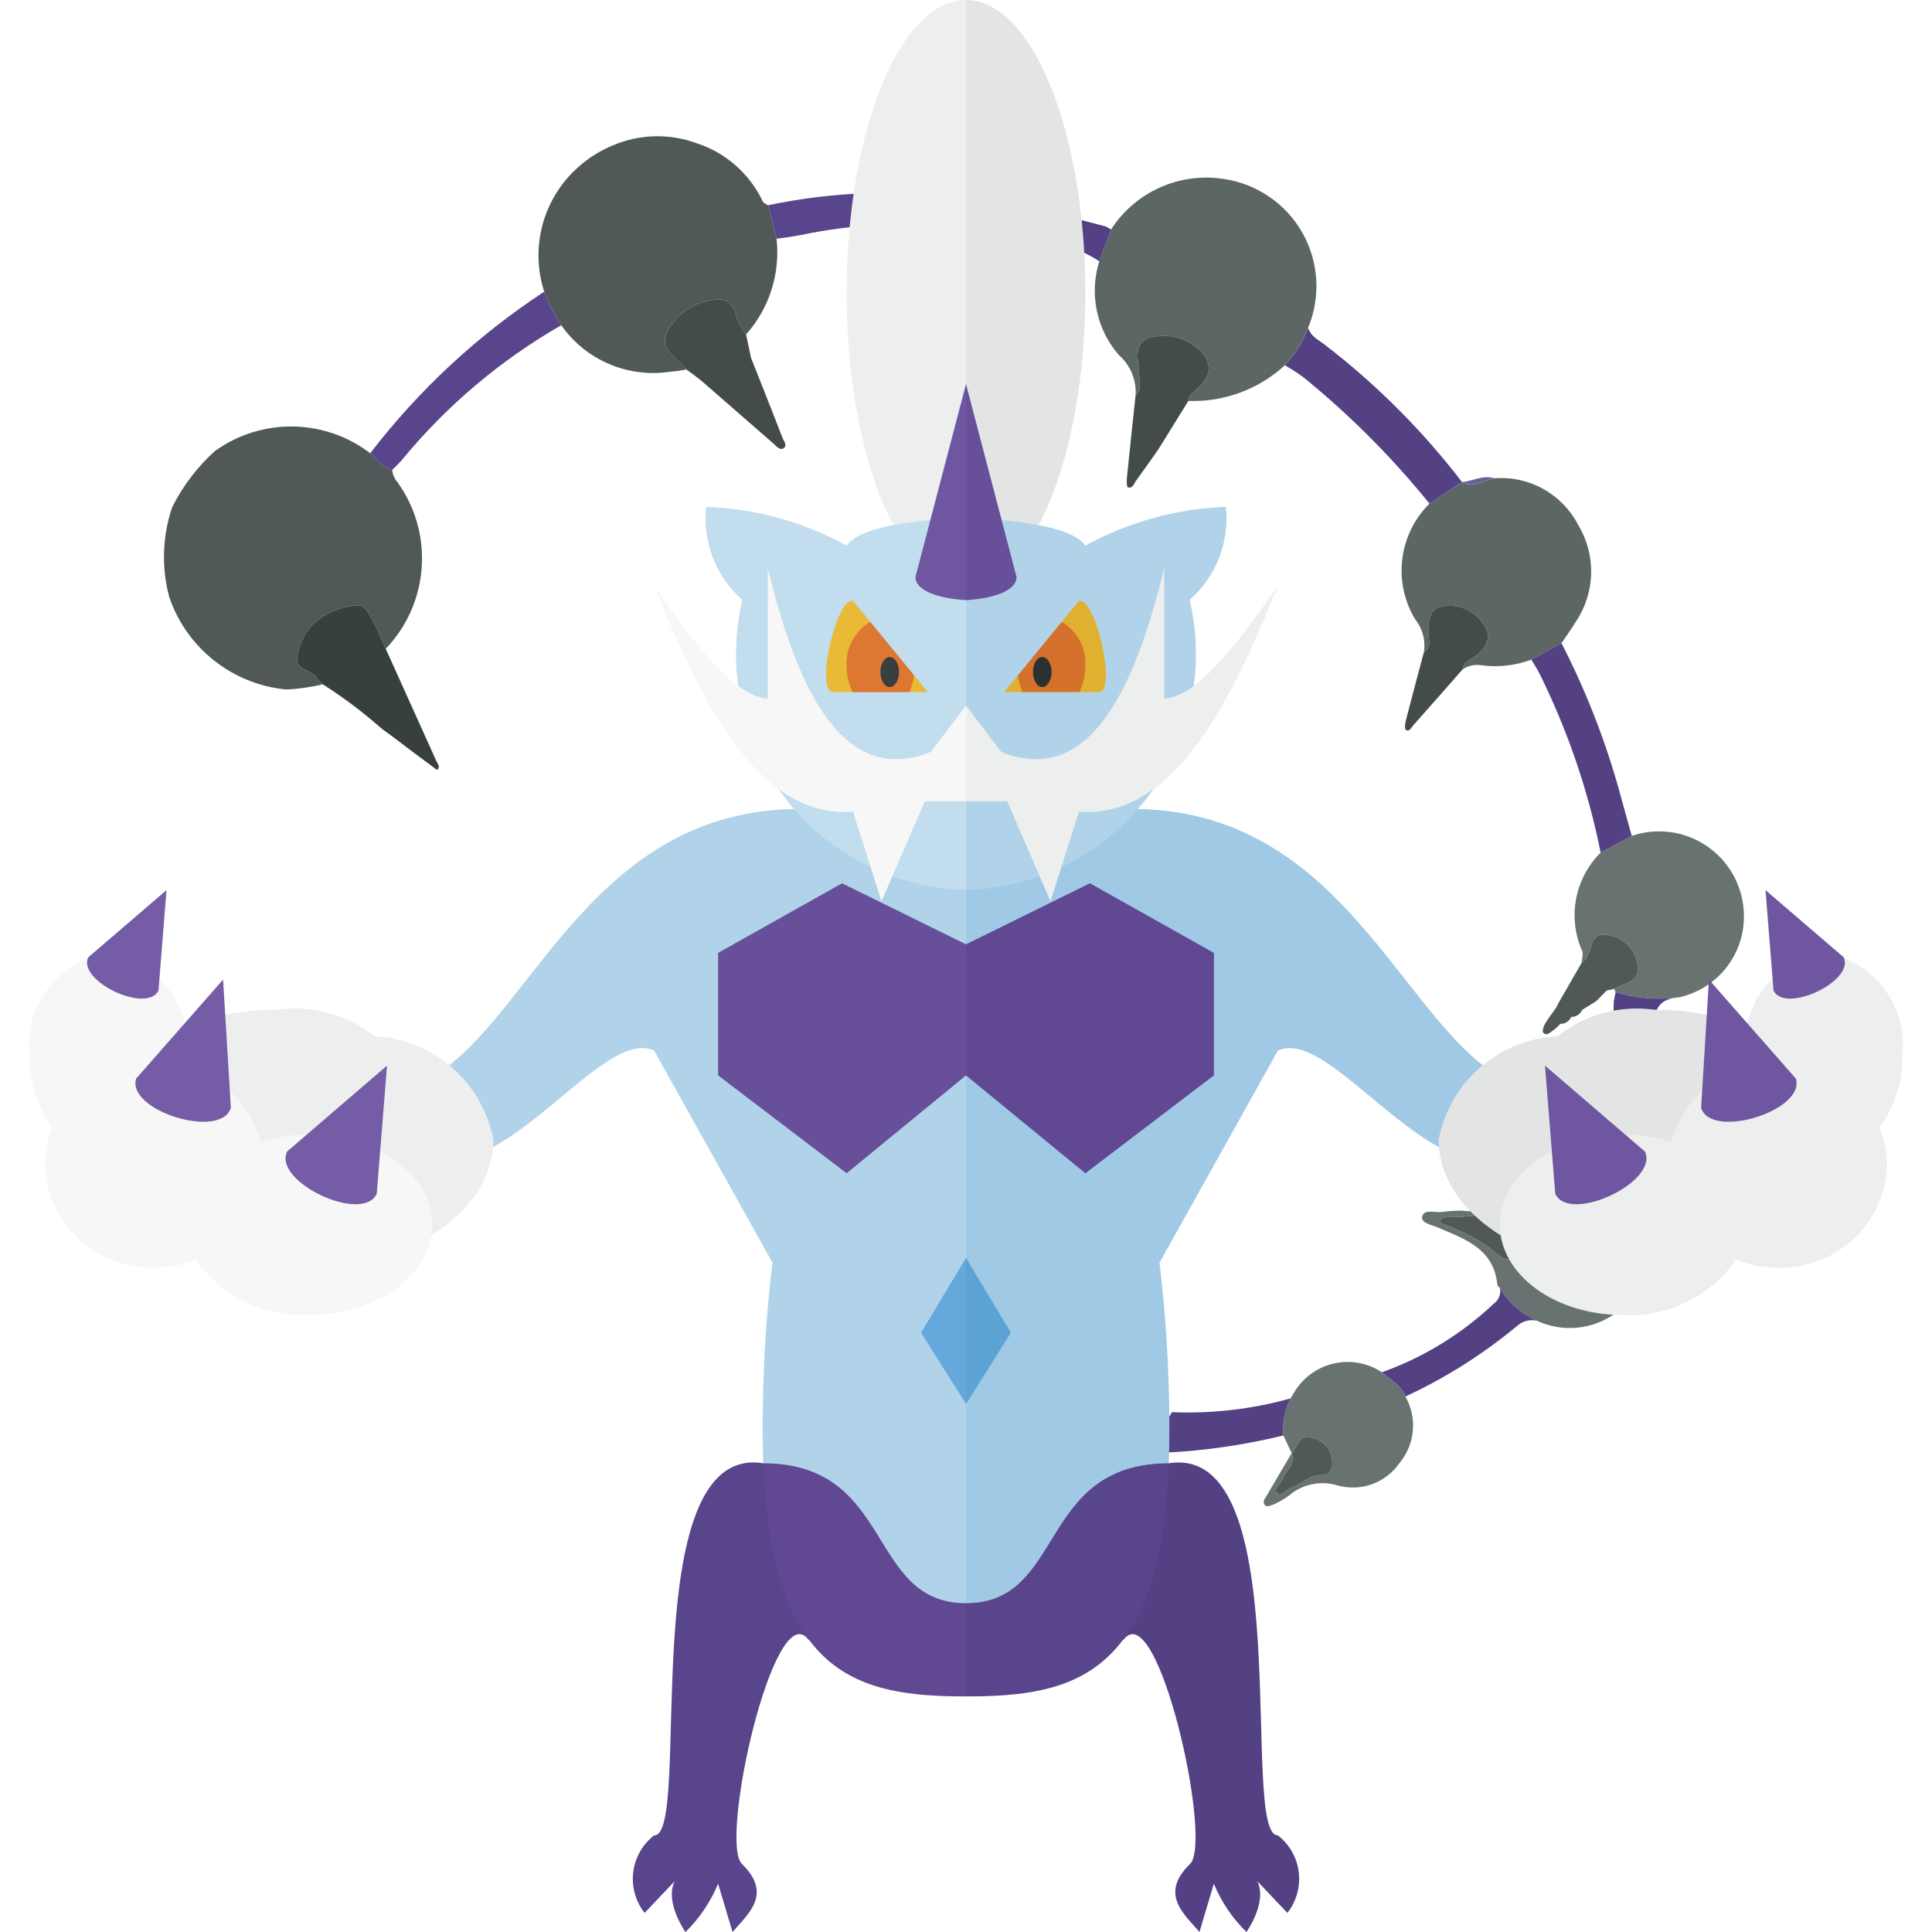
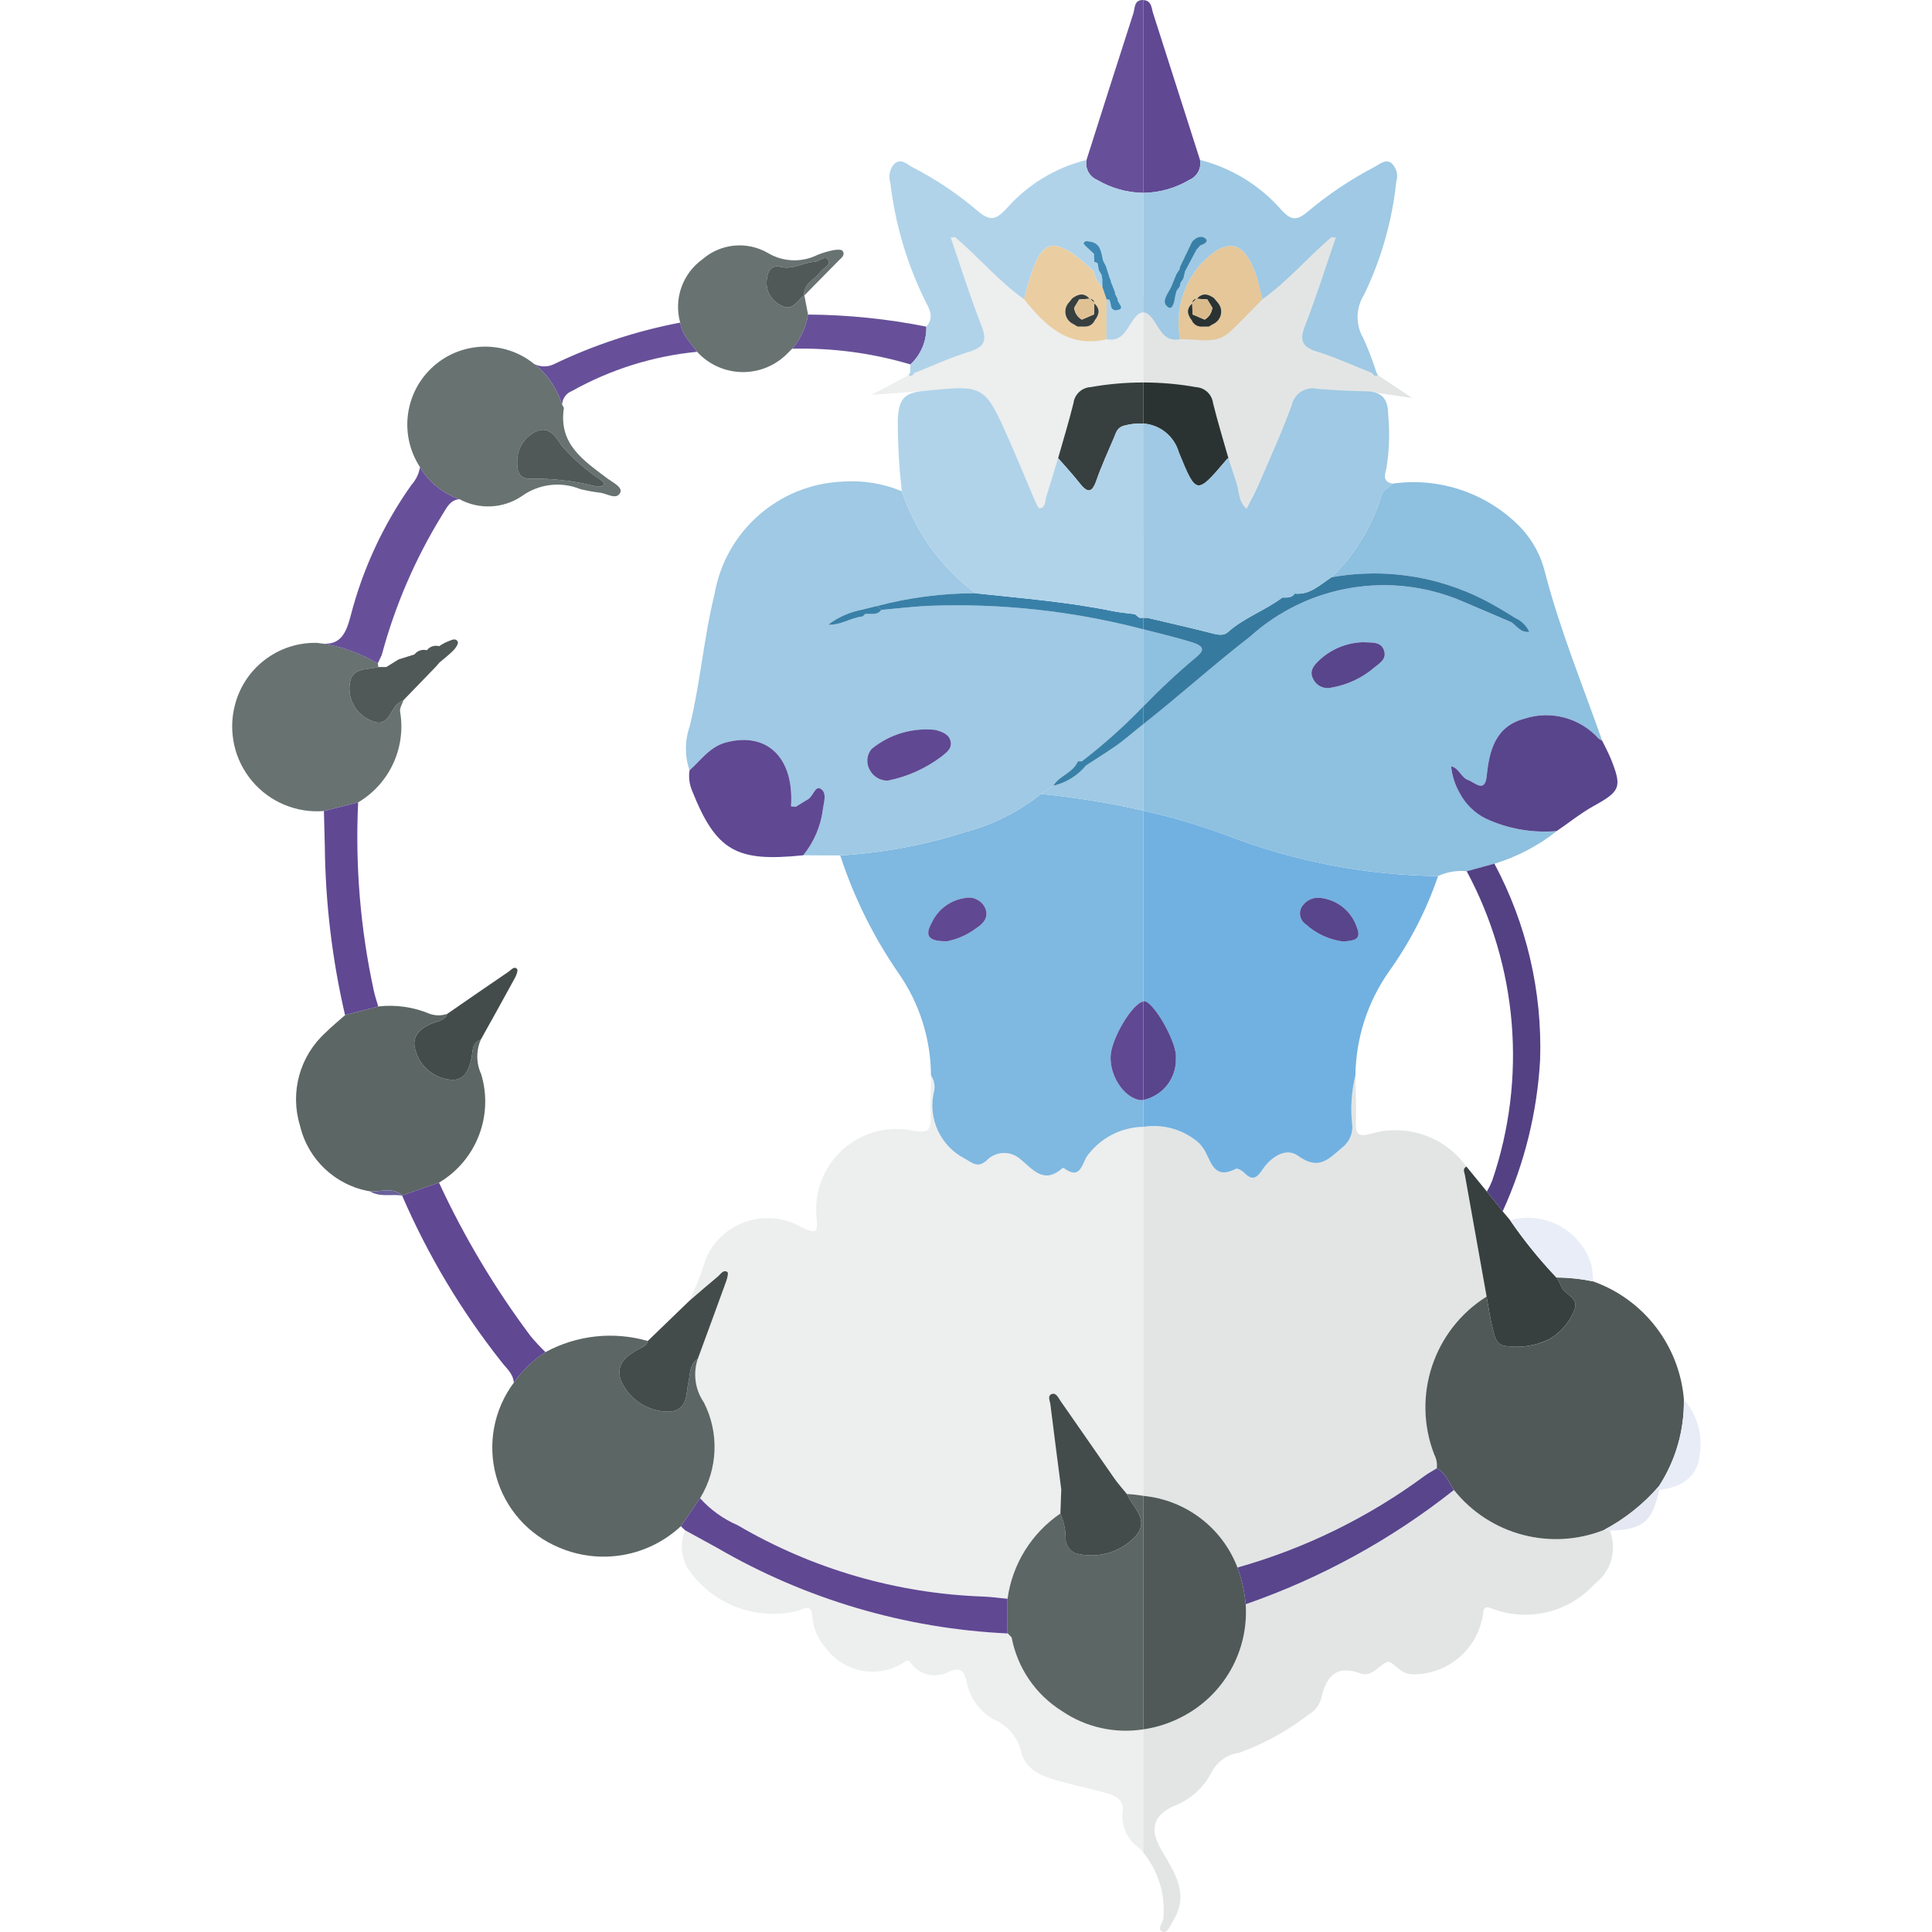
<svg xmlns="http://www.w3.org/2000/svg" viewBox="0 0 32 32">
-   <path d="M4.739 11.42a3.055 3.055 0 00.606-.086 1.27 1.27 0 01-.115-.124c-.087-.122-.333-.107-.306-.317a.941.941 0 01.299-.59 1.237 1.237 0 01.644-.273c.182-.033.231.117.294.228.087.156.153.325.228.488a2.165 2.165 0 00.2-2.752.38.38 0 01-.094-.21c-.164-.036-.248-.177-.363-.277a2.16 2.16 0 00-2.574-.035 3.159 3.159 0 00-.705.926 2.561 2.561 0 00-.05 1.49A2.274 2.274 0 004.74 11.42z" fill="#505957" />
-   <path d="M18.808 6.558a.814.814 0 00-.275-.676 1.622 1.622 0 01-.325-1.555l.195-.527a1.875 1.875 0 011.865-.836 1.794 1.794 0 011.398 2.466 1.92 1.92 0 01-.384.619 2.244 2.244 0 01-1.6.592c-.004-.08.06-.115.107-.16.17-.16.322-.332.169-.58a.863.863 0 00-.925-.303c-.275.109-.175.354-.17.549.004.144.057.285-.055.41zm5.942 1.364a1.436 1.436 0 011.389.772 1.488 1.488 0 01-.034 1.597c-.074.124-.161.241-.242.361l-.499.273a1.704 1.704 0 01-.855.09.435.435 0 00-.284.072c.017-.134.138-.163.225-.23.165-.128.265-.292.135-.492a.664.664 0 00-.69-.321c-.22.036-.241.245-.237.429.004.122.059.247-.075.335a.7.7 0 00-.146-.554 1.563 1.563 0 01.24-1.913l.54-.356h-.006c.195.108.36-.032.54-.063z" fill="#5c6664" />
-   <path d="M26.197 15.947c.004-.067.032-.145.007-.199a1.461 1.461 0 01.308-1.626l.515-.277a1.405 1.405 0 011.858 1.333 1.369 1.369 0 01-1.071 1.34 2.526 2.526 0 01-1.055-.085.333.333 0 01-.022-.056c.172-.096.44-.108.385-.412a.572.572 0 00-.498-.478c-.278-.05-.254.214-.337.366a.51.51 0 01-.09.094zm.676 3.809a1.29 1.29 0 01-1.416 2.12 1.353 1.353 0 01-.614-.543c-.015-.017-.04-.033-.042-.051-.058-.601-.537-.76-.99-.952-.098-.041-.278-.076-.256-.176.03-.135.206-.065.32-.08a2.585 2.585 0 01.335-.022 1.008 1.008 0 00.915-.355.999.999 0 01.986-.296 1.226 1.226 0 01.762.355zm-1.542.47c-.032-.152-.108-.259-.279-.208a4.11 4.11 0 01-1.091.141c-.038 0-.101.027-.107.052-.013.055.05.059.089.079a3.23 3.23 0 01.739.382c.132.121.283.274.467.13a.54.54 0 00.182-.576zm-3.935 3.846l-.139-.296a1.15 1.15 0 01.118-.614l.049-.08a1.03 1.03 0 011.465-.353c.14.125.317.212.389.402a.971.971 0 01-.103 1.108.936.936 0 01-1.022.364.856.856 0 00-.807.171 1.6 1.6 0 01-.232.137c-.048.022-.128.05-.154.027-.066-.055-.006-.12.026-.176l.41-.696c.063.183-.095.287-.153.427-.033.081-.152.169-.096.234.074.086.144-.055.224-.08.18-.054.31-.216.522-.215.154 0 .192-.122.168-.27a.413.413 0 00-.327-.346c-.217-.063-.245.144-.338.256z" fill="#687271" />
-   <path d="M12.722 3.399l.14.556c.133-.02.267-.035.399-.062A8.64 8.64 0 0116 3.766v-.487a9.73 9.73 0 00-3.278.12z" fill="#58458c" />
-   <path d="M18.319 3.752c-.196-.051-.392-.101-.587-.153A12.78 12.78 0 0016 3.28v.487a8.827 8.827 0 011.493.279 1.805 1.805 0 01.715.282l.195-.527z" fill="#534184" />
-   <path d="M5.23 11.21a1.27 1.27 0 00.115.124 7.655 7.655 0 01.976.734l.154.112.334.253.43.32c.06-.054.01-.1-.011-.146l-.839-1.861c-.075-.163-.14-.332-.228-.488-.063-.11-.112-.261-.294-.228a1.237 1.237 0 00-.644.273.941.941 0 00-.299.59c-.027.21.219.195.306.317z" fill="#373f3f" />
-   <path d="M24.216 7.985l-.54.356A14.238 14.238 0 0021.59 6.25a3.342 3.342 0 00-.308-.2 1.92 1.92 0 00.385-.619c.044.142.174.2.278.281a12.317 12.317 0 012.272 2.274zm2.657 11.771a1.226 1.226 0 00-.762-.355c.153-.053.17-.197.213-.322a8.734 8.734 0 00.405-2.494l.03-.152a2.525 2.525 0 001.055.086c-.374.023-.426.24-.428.577a6.606 6.606 0 01-.444 2.337.593.593 0 00-.069.323zm.154-5.911l-.515.277a12 12 0 00-1.013-2.965c-.04-.08-.09-.154-.135-.232l.499-.273a12.993 12.993 0 011.01 2.64l.154.553z" fill="#534184" />
-   <path d="M18.808 6.558c.112-.126.06-.267.055-.411-.005-.195-.105-.44.17-.55a.863.863 0 01.925.304c.153.248.001.42-.17.58-.047.045-.11.08-.105.16l-.501.808c-.122.172-.242.344-.366.514-.035.048-.055.135-.135.108-.02-.007-.022-.101-.016-.154.045-.453.094-.906.143-1.36zm4.775 4.249c.134-.087.079-.212.075-.334-.004-.184.017-.393.237-.43a.664.664 0 01.69.322c.13.2.03.364-.135.492-.087.067-.208.096-.225.23-.272.31-.543.62-.817.927-.032.036-.063.113-.122.075-.024-.016-.015-.102-.002-.152.097-.377.199-.753.299-1.13z" fill="#434c4b" />
-   <path d="M23.278 23.13c-.072-.19-.25-.276-.389-.401a5.29 5.29 0 001.849-1.133.255.255 0 00.105-.263 1.353 1.353 0 00.614.543.362.362 0 00-.309.069 8.506 8.506 0 01-1.87 1.186zm-1.903.032a1.15 1.15 0 00-.118.614 10.41 10.41 0 01-1.948.284.82.82 0 01.102-.67 6.317 6.317 0 001.964-.228z" fill="#534184" />
-   <path d="M24.75 7.922c-.178.03-.344.17-.539.062.18-.013.35-.122.54-.062z" fill="#68609b" />
-   <path d="M21.424 23.082l-.048.08z" fill="#68619b" />
-   <path d="M9.296 5.387a1.86 1.86 0 001.803.77 1.945 1.945 0 00.27-.038c-.023-.024-.044-.05-.068-.074-.17-.168-.41-.299-.22-.61a1.01 1.01 0 01.87-.475.27.27 0 01.228.221 1.057 1.057 0 00.179.358 2.044 2.044 0 00.504-1.584l-.14-.556v.004l-.082-.053a1.842 1.842 0 00-1.108-.98 1.878 1.878 0 00-1.377.036 1.979 1.979 0 00-.573.358 1.952 1.952 0 00-.568 2.067 2.44 2.44 0 00.282.556z" fill="#505957" />
-   <path d="M6.495 7.784c.054-.055.113-.108.163-.167a9.61 9.61 0 012.638-2.23 2.438 2.438 0 01-.282-.556 11.782 11.782 0 00-2.882 2.676c.115.1.2.24.363.277z" fill="#58458c" />
-   <path d="M11.3 6.045c.025.024.046.05.069.075.09.067.183.13.267.203.392.34.78.682 1.173 1.022.048.042.105.12.17.079.07-.046 0-.122-.02-.176-.17-.442-.346-.881-.52-1.322l-.082-.39v.001a1.045 1.045 0 01-.178-.356.27.27 0 00-.227-.221 1.01 1.01 0 00-.871.476c-.19.31.05.441.22.61z" fill="#434c4b" />
-   <path d="M25.331 20.226a.54.54 0 01-.182.576c-.184.144-.335-.009-.467-.13a3.23 3.23 0 00-.74-.382c-.037-.02-.101-.024-.088-.079.006-.025.069-.051.107-.052a4.11 4.11 0 001.091-.141c.17-.05.247.056.28.208zm-3.935 3.846c.093-.112.12-.32.338-.256a.413.413 0 01.327.346c.024.148-.014.27-.168.27-.212 0-.342.16-.522.216-.08.024-.15.164-.224.078-.056-.064.063-.152.097-.233.057-.14.216-.244.152-.427zm4.331-7.006a.796.796 0 00.115-.107.193.193 0 00.182-.115.197.197 0 00.182-.118l.232-.143.17-.174c.043-.01.086-.02.13-.032.171-.097.44-.108.384-.412a.572.572 0 00-.498-.478c-.278-.05-.254.214-.337.366a.518.518 0 01-.09.094l-.38.66-.042.084-.001.002c-.062.087-.13.172-.183.264-.025.043-.051.126-.03.148.058.062.116-.008.166-.04z" fill="#505957" />
-   <path d="M19.365 24.235l-1.147 1.461.386 1.47c.569-.79 1.502 3.375 1.101 3.713-.51.5-.08.834.162 1.121l.238-.8a2.396 2.396 0 00.54.8s.35-.489.181-.84l.497.524a.912.912 0 00-.158-1.285c-.644.013.361-6.493-1.8-6.164z" fill="#534184" />
-   <path d="M19.36 24.235a22.734 22.734 0 00-.155-3.321l1.96-3.511c.732-.351 1.996 1.538 3.203 1.81l.76-1.24c-1.81-.681-2.687-4.494-6.26-4.573L16 13.89v12.663c1.649 0 1.178-2.314 3.36-2.318z" fill="#9fc9e4" />
-   <path d="M27.4 16.724a2.106 2.106 0 00-1.603.44 2.108 2.108 0 00-1.969 1.716c0 1.191 1.438 2.157 3.212 2.157s3.211-.966 3.211-2.156-1.078-2.157-2.851-2.157z" fill="#e3e5e5" />
-   <path d="M30.21 15.783a1.54 1.54 0 00-1.3 1.7c0 .064.01.125.015.187a1.745 1.745 0 00-1.24 1.245 2.663 2.663 0 00-.808-.124c-1.124 0-2.035.67-2.035 1.495s.911 1.495 2.035 1.495a2.142 2.142 0 001.875-.915 1.899 1.899 0 00.695.13 1.76 1.76 0 001.81-1.702 1.605 1.605 0 00-.126-.613 1.99 1.99 0 00.378-1.198 1.54 1.54 0 00-1.3-1.7z" fill="#edeeee" />
-   <path d="M25.59 17.65l.17 2.123c.237.502 1.722-.198 1.485-.7zm2.586.7c.164.531 1.733.046 1.569-.485l-1.44-1.64zm1.066-3.607l.133 1.662c.186.393 1.349-.156 1.163-.549z" fill="#6e57a0" />
-   <path d="M17.977 4.85C17.977 2.17 17.092 0 16 0v9.699c1.092 0 1.977-2.171 1.977-4.85z" fill="#e3e5e5" />
-   <path d="M19.705 9.936a1.8 1.8 0 00.6-1.541 5.23 5.23 0 00-2.328.642c-.201-.286-.95-.415-1.977-.463v6.169a3.913 3.913 0 003.705-4.807z" fill="#b0d3ea" />
-   <path d="M17.4 14.93l.471-1.486c1.496.111 2.452-1.62 3.294-3.745-.71 1.045-1.375 1.856-1.882 1.87V9.408c-.534 2.21-1.32 3.595-2.7 3.046L16 11.686v1.585h.682z" fill="#edeeee" />
-   <path d="M17.871 9.953l-1.238 1.51h1.585c.273-.062-.073-1.573-.347-1.51z" fill="#e0b12e" />
-   <path d="M16.837 9.556L16 6.361V9.94c.439-.025.837-.15.837-.384z" fill="#675099" />
-   <path d="M17.586 10.3l-.727.888a.964.964 0 00.078.275h.94a.987.987 0 00.1-.42.801.801 0 00-.39-.743z" fill="#d6712d" />
-   <path d="M17.263 10.882c-.085 0-.154.111-.154.249 0 .137.07.249.154.249s.155-.112.155-.25c0-.137-.07-.248-.155-.248z" fill="#2b3332" />
-   <path d="M19.36 24.235c-2.182.004-1.711 2.318-3.36 2.318v1.545c1.772 0 3.22-.323 3.36-3.863z" fill="#58458c" />
-   <path fill="#5ca3d5" d="M16 20.834v2.421l.744-1.181-.744-1.24z" />
-   <path fill="#604893" d="M20.106 17.812v-2.029l-2.053-1.153L16 15.641v2.171l1.977 1.621 2.129-1.621z" />
-   <path d="M12.635 24.235l1.147 1.461-.386 1.47c-.569-.79-1.502 3.375-1.101 3.713.51.5.08.834-.162 1.121l-.239-.8a2.396 2.396 0 01-.54.8s-.35-.489-.18-.84l-.497.524a.912.912 0 01.158-1.285c.644.013-.361-6.493 1.8-6.164z" fill="#58458c" />
-   <path d="M12.64 24.235a22.734 22.734 0 01.155-3.321l-1.96-3.511c-.732-.351-1.996 1.538-3.203 1.81l-.76-1.24c1.81-.681 2.687-4.494 6.26-4.573l2.868.49v12.663c-1.649 0-1.178-2.314-3.36-2.318z" fill="#b0d3ea" />
-   <path d="M4.6 16.724a2.106 2.106 0 011.603.44 2.108 2.108 0 011.969 1.716c0 1.191-1.438 2.157-3.212 2.157s-3.21-.967-3.21-2.157 1.078-2.157 2.851-2.157z" fill="#edeeee" />
-   <path d="M1.79 15.783a1.54 1.54 0 011.3 1.7c0 .064-.01.125-.015.187a1.745 1.745 0 011.24 1.245 2.663 2.663 0 01.808-.124c1.124 0 2.035.67 2.035 1.495s-.911 1.495-2.035 1.495a2.142 2.142 0 01-1.875-.915 1.899 1.899 0 01-.695.13 1.76 1.76 0 01-1.81-1.702 1.605 1.605 0 01.126-.613 1.99 1.99 0 01-.378-1.198 1.54 1.54 0 011.3-1.7z" fill="#f7f7f7" />
-   <path d="M6.41 17.65l-.17 2.123c-.237.502-1.722-.198-1.485-.7zm-2.586.7c-.164.531-1.733.046-1.569-.485l1.44-1.64zm-1.066-3.607l-.133 1.662c-.186.393-1.349-.156-1.163-.549z" fill="#745da6" />
-   <path d="M14.023 4.85c0 2.678.885 4.849 1.977 4.849V0c-1.092 0-1.977 2.171-1.977 4.85z" fill="#edeeee" />
-   <path d="M12.295 9.936a1.8 1.8 0 01-.6-1.541 5.23 5.23 0 012.328.642c.201-.286.95-.415 1.977-.463v6.169a3.913 3.913 0 01-3.705-4.807z" fill="#c1ddee" />
-   <path d="M14.6 14.93l-.47-1.486c-1.496.111-2.453-1.62-3.295-3.745.71 1.045 1.375 1.856 1.882 1.87V9.408c.534 2.21 1.32 3.595 2.7 3.046l.583-.768v1.585h-.682z" fill="#f7f7f7" />
-   <path d="M14.129 9.953l1.238 1.51h-1.585c-.273-.062.073-1.573.347-1.51z" fill="#e8ba36" />
-   <path d="M15.163 9.556L16 6.361V9.94c-.439-.025-.837-.15-.837-.384z" fill="#6e57a0" />
-   <path d="M14.414 10.3l.727.888a.964.964 0 01-.078.275h-.94a.987.987 0 01-.1-.42.801.801 0 01.39-.743z" fill="#dd7731" />
-   <path d="M14.737 10.882c.085 0 .154.111.154.249 0 .137-.07.249-.154.249s-.155-.112-.155-.25c0-.137.07-.248.155-.248z" fill="#373f3f" />
-   <path d="M12.64 24.235c2.182.004 1.711 2.318 3.36 2.318v1.545c-1.772 0-3.22-.323-3.36-3.863z" fill="#604893" />
-   <path fill="#65a9dc" d="M16 20.834v2.421l-.744-1.181.744-1.24z" />
-   <path fill="#675099" d="M11.894 17.812v-2.029l2.053-1.153L16 15.641v2.171l-1.977 1.621-2.129-1.621z" />
+   <path fill="#edeeee" d="M18.87 4.855l-.923.657-2.363-1.905.382 1.982-.916.624-.614.328.829-.062 1.977 2.298 1.694.09V4.902l-.066-.047z" />
+   <path fill="#e3e5e5" d="M22.777 6.504l.612.088-.567-.379-.896-1.003.34-1.475-2.627 1.675-.703-.508v3.965l1.8.097 2.041-2.46z" />
+   <path fill="#e9edf8" d="M17.564 25.068l-.001.003.001-.003z" />
+   <path d="M17.995 19.164c-.08.151-.115.37-.365.19-.008-.006-.027-.012-.031-.008-.324.287-.501.005-.725-.169a.402.402 0 00-.53.044c-.146.126-.223.052-.365-.03a.988.988 0 01-.507-1.119.336.336 0 00-.051-.26c-.003.225-.013.45-.007.675.005.204-.012.291-.28.242a1.332 1.332 0 00-1.611 1.415c.022.274.01.303-.25.182a1.115 1.115 0 00-1.583.523 4.166 4.166 0 01-.278.701c.16-.137.318-.275.48-.41.046-.037.087-.117.157-.071.019.012-.003.103-.021.153-.155.429-.313.856-.47 1.284a.814.814 0 00.1.721 1.622 1.622 0 01-.063 1.589 1.805 1.805 0 00.624.447 8.636 8.636 0 004.067 1.181c.134.005.268.024.402.037a2.046 2.046 0 01.876-1.413l.015-.396c-.061-.47-.124-.938-.18-1.408-.008-.058-.056-.148.023-.175.073-.025.108.065.145.117.297.425.59.853.888 1.278.064.092.14.175.21.262a1.95 1.95 0 01.27.03v-6.112a1.173 1.173 0 00-.94.5z" fill="#edeeee" />
+   <path d="M20.496 25.962a9.61 9.61 0 003.103-1.519c.063-.045.132-.081.198-.122a.378.378 0 00-.04-.226 2.165 2.165 0 01.866-2.62l-.36-2.01c-.008-.05-.045-.106.026-.143a1.447 1.447 0 00-1.578-.545c-.2.058-.261.018-.254-.188.01-.259-.003-.519-.006-.778a2.326 2.326 0 00-.052.835.43.43 0 01-.175.367c-.226.194-.387.375-.723.132-.205-.15-.455.022-.598.238-.087.13-.163.175-.288.048-.037-.038-.116-.087-.145-.072-.39.202-.411-.162-.547-.349a.863.863 0 00-.064-.078 1.133 1.133 0 00-.923-.268v6.112a1.86 1.86 0 011.56 1.186z" fill="#e3e5e5" />
+   <path d="M18.926 18.222c-.268.006-.544-.37-.531-.723.01-.298.365-.886.54-.91v-3.162a13.084 13.084 0 00-1.693-.275 3.408 3.408 0 01-1.25.628 8.48 8.48 0 01-2.075.389 7.567 7.567 0 00.973 1.961 2.987 2.987 0 01.53 1.683.336.336 0 01.052.26.988.988 0 00.507 1.117c.142.083.22.157.364.03a.402.402 0 01.53-.043c.225.174.402.456.726.17.005-.005.023 0 .031.007.25.18.284-.039.365-.19a1.173 1.173 0 01.94-.5v-.445zm-2.75-2.854a1.186 1.186 0 01-.487.223c-.306.005-.38-.087-.257-.307a.713.713 0 01.54-.408.301.301 0 01.342.155c.072.153-.023.265-.138.337z" fill="#7fb8e0" />
+   <path d="M19.859 18.932a.863.863 0 01.064.078c.136.187.156.551.547.349.03-.015.108.034.145.072.125.127.201.081.288-.048.143-.216.393-.388.598-.238.336.243.497.062.723-.132a.43.43 0 00.175-.367 2.328 2.328 0 01.051-.835 3.066 3.066 0 01.55-1.712 6.077 6.077 0 00.819-1.588 10.055 10.055 0 01-3.501-.676 10.29 10.29 0 00-1.382-.408v3.163l.013-.009c.147.002.511.622.527.899v.034a.682.682 0 01-.54.705v.445a1.133 1.133 0 01.923.268zm1.708-3.922a.318.318 0 01.322-.136.718.718 0 01.587.493c.086.211-.075.213-.227.228a1.138 1.138 0 01-.62-.284.218.218 0 01-.062-.301z" fill="#71b1e1" />
+   <path d="M17.43 13.044l.015-.029z" fill="#6fbbe0" />
+   <path d="M18.466 12.366c-.156.108-.318.209-.477.312a.995.995 0 01-.544.337l-.016.03.016-.03-.203.137a12.972 12.972 0 011.694.275v-1.432c-.157.123-.305.257-.47.37z" fill="#9fc9e4" />
+   <path d="M23.819 14.51a.915.915 0 01.474-.08l.46-.124a3.133 3.133 0 001.031-.54 2.312 2.312 0 01-1.18-.212.987.987 0 01-.427-.419 1.12 1.12 0 01-.143-.443c.132.03.165.186.283.228.113.04.28.223.308-.068.042-.428.15-.82.617-.946a1.168 1.168 0 011.237.328.23.23 0 00.058.034c-.327-.93-.703-1.843-.95-2.8a1.645 1.645 0 00-.447-.778 2.472 2.472 0 00-2.071-.68c-.064.061-.165.113-.184.186a3.197 3.197 0 01-.83 1.365 3.994 3.994 0 012.7.469c.118.065.231.139.347.208a.454.454 0 01.228.229c-.137.017-.205-.094-.296-.161-.278-.119-.555-.238-.834-.356a3.305 3.305 0 00-3.493.594c-.604.466-1.17.979-1.771 1.45v1.433a10.286 10.286 0 011.382.408 10.056 10.056 0 003.5.676zm-1.978-3.565a1.108 1.108 0 01.73-.308c.155.008.298-.013.352.131.055.15-.08.22-.171.297a1.461 1.461 0 01-.695.323.266.266 0 01-.31-.148c-.064-.128.013-.215.094-.295z" fill="#8ec0e0" />
+   <path d="M15.37 10.035c-.257.013-.514.044-.77.067-.072.096-.178.057-.272.068-.016.015-.03.04-.048.042-.194.021-.362.148-.563.135a1.345 1.345 0 01.544-.245l.27-.067a6.374 6.374 0 011.628-.209 3.469 3.469 0 01-1.221-1.689 2.147 2.147 0 00-.987-.16 2.248 2.248 0 00-2.116 1.864c-.178.72-.235 1.464-.41 2.186a1.106 1.106 0 00-.004.732c.19-.168.333-.39.605-.461.681-.181 1.129.253 1.076 1.057l.078.008c.067-.041.133-.084.201-.123.085-.048.119-.224.206-.178.118.063.057.226.043.34a1.51 1.51 0 01-.326.764l.613.003a8.465 8.465 0 002.076-.39 3.408 3.408 0 001.25-.627l.202-.137c.102-.17.329-.213.407-.405h.068a9.195 9.195 0 001.016-.91v-1.276a12.17 12.17 0 00-3.566-.39zm.224 2.496a2.193 2.193 0 01-.897.4.332.332 0 01-.29-.176.306.306 0 01.027-.348 1.425 1.425 0 011.063-.317c.105.032.225.065.25.198.02.12-.077.179-.153.243z" fill="#9fc9e4" />
+   <path d="M19.725 10.633c-.262-.079-.526-.144-.79-.21v1.278a11.157 11.157 0 01.856-.798c.156-.125.179-.196-.066-.27z" fill="#8ec0e0" />
+   <path d="M17.59 28.342a1.842 1.842 0 01-.834-1.22l-.067-.072v.005a10.55 10.55 0 01-4.81-1.418l-.532-.29a.716.716 0 00.035.616 1.704 1.704 0 001.835.717c.166-.073.231-.086.24.13a.935.935 0 00.243.513.958.958 0 001.26.22c.055-.041.086-.058.13.008a.488.488 0 00.639.131c.19-.068.231-.006.275.143a.922.922 0 00.444.649.782.782 0 01.469.551c.07.284.327.389.582.462.28.08.567.138.847.218.148.042.28.126.248.31a.64.64 0 00.29.606c.022.019.033.042.052.063v-2.04a1.877 1.877 0 01-1.345-.302z" fill="#edeeee" />
+   <path d="M19.256 31.995c.082.033.126-.102.173-.177.282-.454.016-.815-.198-1.186-.19-.33-.134-.555.201-.715a1.16 1.16 0 00.638-.566.604.604 0 01.457-.32 4.212 4.212 0 001.139-.626.452.452 0 00.222-.291c.084-.357.247-.542.648-.397.18.065.29-.122.432-.187.096-.045.215.21.433.202a1.162 1.162 0 001.154-.948c.023-.103-.003-.21.167-.136a1.55 1.55 0 001.693-.416.753.753 0 00.25-.879l-.096-.013a2.16 2.16 0 01-2.487-.661 11.78 11.78 0 01-3.449 1.892 1.952 1.952 0 01-1.055 1.865 1.984 1.984 0 01-.642.208v2.04a1.502 1.502 0 01.333 1.081c0 .08-.121.187-.013.23z" fill="#e3e5e5" />
+   <path d="M26.387 21.224a3.055 3.055 0 00-.608-.065 1.27 1.27 0 01.081.149c.055.14.297.185.219.382a.941.941 0 01-.433.5 1.237 1.237 0 01-.692.106c-.184-.012-.196-.17-.229-.292-.047-.173-.07-.352-.102-.529a2.165 2.165 0 00-.866 2.62.38.38 0 01.04.226c.15.075.197.233.285.358a2.16 2.16 0 002.487.661 3.158 3.158 0 00.91-.726 2.561 2.561 0 00.412-1.432 2.274 2.274 0 00-1.504-1.958z" fill="#505957" />
+   <path d="M11.558 22.506a.814.814 0 00.1.722 1.622 1.622 0 01-.063 1.588l-.318.463a1.875 1.875 0 01-2.012.355 1.794 1.794 0 01-.755-2.732 1.92 1.92 0 01.524-.506 2.244 2.244 0 011.695-.185c-.015.079-.085.098-.142.13-.204.114-.393.243-.305.52a.863.863 0 00.823.52c.293-.038.255-.3.298-.49.032-.14.015-.291.155-.385zm-5.431-2.774a1.436 1.436 0 01-1.158-1.088 1.488 1.488 0 01.423-1.54c.102-.102.215-.194.323-.29l.55-.144a1.704 1.704 0 01.852.122.435.435 0 00.292 0c-.049.125-.173.124-.274.168-.192.083-.328.218-.251.444a.664.664 0 00.59.48c.223.018.295-.18.335-.359.026-.119.003-.253.155-.306a.7.7 0 00.006.573 1.563 1.563 0 01-.698 1.796l-.611.213.005.003c-.163-.153-.358-.058-.539-.072z" fill="#5c6664" />
+   <path d="M6.683 11.597c-.02.064-.067.133-.056.191a1.461 1.461 0 01-.695 1.502l-.567.143a1.405 1.405 0 01-1.476-1.747 1.369 1.369 0 011.365-1.038 2.526 2.526 0 011.003.34.333.333 0 01.008.06c-.191.052-.455-.003-.475.306a.572.572 0 00.367.585c.257.117.298-.146.416-.272a.51.51 0 01.11-.07zm.274-3.859a1.29 1.29 0 011.89-1.71 1.353 1.353 0 01.463.676c.01.02.032.042.029.06-.09.598.335.868.727 1.165.085.063.252.141.206.233-.063.124-.216.013-.33-.001a2.585 2.585 0 01-.33-.06 1.008 1.008 0 00-.974.12.999.999 0 01-1.028.047 1.226 1.226 0 01-.653-.53zm1.61-.08c-.006.156.042.278.22.27a4.11 4.11 0 011.093.13c.037.009.104-.001.116-.025.026-.05-.035-.068-.067-.097a3.23 3.23 0 01-.624-.551c-.098-.15-.207-.335-.42-.24a.54.54 0 00-.318.514z" fill="#687271" />
+   <path d="M18.933 0c-.152-.002-.133.133-.16.218-.262.81-.519 1.62-.777 2.431a.297.297 0 00.174.33 1.545 1.545 0 00.766.216V.002z" fill="#675099" />
+   <path d="M19.702 2.978a.298.298 0 00.174-.329l-.777-2.43c-.028-.088-.024-.212-.163-.217v3.193a1.548 1.548 0 00.766-.217z" fill="#604893" />
+   <path d="M26.537 12.268a.231.231 0 01-.058-.034 1.168 1.168 0 00-1.237-.328c-.468.126-.575.518-.617.946-.029.291-.195.109-.308.068-.118-.042-.15-.198-.282-.228a1.119 1.119 0 00.142.443.987.987 0 00.426.42 2.312 2.312 0 001.181.21c.203-.138.396-.295.61-.414.443-.245.476-.31.288-.78-.042-.103-.097-.202-.145-.303z" fill="#58458c" />
+   <path d="M13.322 4.89l.062.32a1.15 1.15 0 01-.264.567h-.001l-.066.066a1.03 1.03 0 01-1.507-.016c-.105-.154-.256-.282-.28-.484a.971.971 0 01.371-1.05.936.936 0 011.08-.104.856.856 0 00.825.032 1.602 1.602 0 01.258-.077c.052-.01.136-.016.156.012.05.07-.024.118-.069.164q-.282.289-.567.576c-.017-.194.163-.255.252-.377.052-.071.19-.127.151-.204-.051-.101-.154.018-.237.022-.187.01-.353.134-.559.082-.149-.037-.215.071-.228.22a.413.413 0 00.233.417c.194.114.272-.08.39-.166z" fill="#687271" />
+   <path d="M18.063 6.412a.303.303 0 00-.283.266c-.076.306-.168.607-.254.91.117.135.24.266.35.407.122.155.204.194.283-.036.084-.243.194-.478.294-.716.033-.08.052-.163.162-.192a1.026 1.026 0 01.32-.036v-.68a4.967 4.967 0 00-.872.077z" fill="#373f3f" />
+   <path d="M19.525 7.491c.291.71.291.71.794.117a.148.148 0 01.027-.02c-.086-.303-.178-.604-.254-.91a.303.303 0 00-.283-.266 4.942 4.942 0 00-.873-.077v.68a.66.66 0 01.589.476z" fill="#2b3332" />
+   <path d="M11.277 25.279l.318-.464a1.801 1.801 0 00.624.448 8.639 8.639 0 004.067 1.181c.135.005.268.024.402.037v.574a10.55 10.55 0 01-4.81-1.418l-.531-.291z" fill="#604893" />
+   <path d="M24.293 14.43a6.436 6.436 0 01.421 5.13 1.341 1.341 0 01-.087.176l.262.327a6.964 6.964 0 00.62-2.508 6.445 6.445 0 00-.757-3.25l-.459.125z" fill="#534184" />
+   <path d="M25.86 21.308a1.27 1.27 0 00-.08-.149 7.654 7.654 0 01-.769-.95l-.122-.146-.262-.327-.338-.414c-.071.037-.034.093-.025.144l.359 2.01c.033.176.055.355.102.528.033.122.045.28.23.292a1.237 1.237 0 00.69-.107.941.941 0 00.434-.499c.078-.197-.164-.242-.219-.382z" fill="#373f3f" />
+   <path d="M6.66 19.801l.611-.213a14.237 14.237 0 001.514 2.538 3.345 3.345 0 00.25.27 1.92 1.92 0 00-.525.506c-.008-.148-.12-.236-.2-.34a12.317 12.317 0 01-1.65-2.76z" fill="#604893" />
+   <path d="M6.957 7.738a1.226 1.226 0 00.653.53c-.162.014-.214.15-.286.261a8.733 8.733 0 00-1.001 2.32l-.066.14a2.525 2.525 0 00-1.003-.34c.369.068.472-.13.556-.457a6.606 6.606 0 011.002-2.157.593.593 0 00.145-.297z" fill="#675099" />
+   <path d="M5.365 13.433l.567-.143a12 12 0 00.26 3.122c.019.087.048.172.073.258l-.55.143a12.993 12.993 0 01-.335-2.806c-.006-.191-.01-.383-.015-.574z" fill="#604893" />
+   <path d="M11.558 22.506c-.14.094-.123.244-.155.385-.043.19-.005.452-.298.49a.863.863 0 01-.823-.52c-.088-.277.1-.406.305-.52.057-.032.127-.051.142-.13l.683-.66c.16-.138.318-.276.48-.41.046-.038.087-.118.157-.072.019.012-.003.104-.021.153-.155.429-.313.856-.47 1.284zM7.964 17.22c-.152.052-.129.186-.155.305-.04.18-.112.377-.334.359a.664.664 0 01-.591-.48c-.077-.226.06-.36.251-.444.1-.044.225-.043.274-.168.34-.234.678-.47 1.018-.7.04-.028.09-.095.137-.043.02.02-.01.103-.035.148-.186.342-.376.682-.565 1.022z" fill="#434c4b" />
+   <path d="M19.893 4.365a1.487 1.487 0 00-.349 1.254c.28-.015.584.105.828-.123.187-.173.36-.36.54-.541-.034-.13-.06-.263-.104-.39-.197-.587-.481-.645-.915-.2zm.21.998l-.081.046-.132.001a.172.172 0 01-.151-.105c-.077-.099-.098-.195.01-.286a.064.064 0 01.07-.068c.092-.113.19-.085.29-.01l.059.069a.226.226 0 01-.066.353z" fill="#e5c79a" />
+   <path d="M18.33 4.959l-.002.66c-.638.152-1.016-.229-1.368-.664a4.945 4.945 0 01.175-.575c.153-.35.306-.393.626-.187a3.387 3.387 0 01.355.303.479.479 0 00.143.259zm-.208.06a.064.064 0 00-.069-.068c-.093-.113-.19-.085-.29-.01l-.059.069a.225.225 0 00.065.353l.081.045.132.002a.171.171 0 00.151-.105c.077-.099.098-.195-.011-.286z" fill="#eacea1" />
+   <path d="M11.267 5.343c.023.202.174.33.279.484a5.29 5.29 0 00-2.07.648.255.255 0 00-.166.23 1.353 1.353 0 00-.462-.677.362.362 0 00.316.009 8.506 8.506 0 012.103-.694zm1.853.434a1.15 1.15 0 00.264-.567 10.412 10.412 0 011.959.2.82.82 0 01-.263.626 6.318 6.318 0 00-1.96-.26z" fill="#675099" />
+   <path d="M25.011 20.21a7.654 7.654 0 00.768.95 3.055 3.055 0 01.608.064 1.778 1.778 0 00-.026-.264 1.101 1.101 0 00-1.35-.75z" fill="#e9edf7" />
+   <path d="M27.478 24.614a.403.403 0 00.004.064c.393-.041.64-.246.668-.567a1.104 1.104 0 00-.26-.93 2.561 2.561 0 01-.412 1.433z" fill="#e8ecf7" />
+   <path d="M26.57 25.34l.096.013c.55-.02.701-.145.816-.675a.403.403 0 01-.004-.064 3.16 3.16 0 01-.909.726z" fill="#e5e8f3" />
+   <path d="M6.127 19.732c.181.014.376-.08.539.072-.179-.032-.37.033-.539-.072z" fill="#68609b" />
+   <path d="M13.053 5.843l.066-.066z" fill="#68619b" />
+   <path d="M18.665 24.746c.015.03.03.06.047.089.124.204.324.39.065.645a1.01 1.01 0 01-.96.248.27.27 0 01-.167-.27 1.055 1.055 0 00-.086-.39 2.044 2.044 0 00-.876 1.413v.574-.005l.068.072a1.842 1.842 0 00.835 1.22 1.877 1.877 0 001.345.302v-3.868a1.95 1.95 0 00-.271-.03z" fill="#5c6664" />
+   <path d="M20.633 26.57a2.438 2.438 0 00-.137-.608 1.86 1.86 0 00-1.56-1.186v3.868a1.984 1.984 0 00.642-.208 1.952 1.952 0 001.055-1.865z" fill="#505957" />
+   <path d="M23.797 24.321c-.066.04-.135.077-.198.122a9.61 9.61 0 01-3.103 1.52 2.438 2.438 0 01.137.608 11.782 11.782 0 003.449-1.892c-.088-.125-.135-.283-.285-.358z" fill="#58458c" />
+   <path d="M18.712 24.835c-.017-.029-.032-.06-.047-.089-.07-.087-.146-.17-.21-.262-.297-.425-.59-.853-.888-1.278-.037-.052-.072-.142-.145-.117-.08.027-.03.117-.024.175.057.47.12.939.18 1.408l-.015.4.001-.002a1.045 1.045 0 01.086.388.27.27 0 00.166.27 1.01 1.01 0 00.96-.248c.26-.255.06-.44-.064-.645z" fill="#434c4b" />
+   <path d="M18.395 17.5c-.013.353.263.728.53.722l.01-.003v-1.63c-.175.024-.53.612-.54.91z" fill="#604893" />
+   <path d="M19.477 17.514v-.034c-.017-.277-.38-.897-.528-.899l-.013.009v1.629a.683.683 0 00.54-.705zm2.412-2.64a.318.318 0 00-.322.136.218.218 0 00.061.3 1.138 1.138 0 00.621.285c.152-.015.313-.017.227-.229a.718.718 0 00-.587-.492z" fill="#58458c" />
+   <path d="M15.69 15.59c-.307.006-.382-.085-.258-.306a.713.713 0 01.54-.408.301.301 0 01.342.155c.072.154-.023.265-.138.338a1.183 1.183 0 01-.486.221z" fill="#604893" />
+   <path d="M21.841 10.945c-.081.08-.158.167-.094.295a.266.266 0 00.31.148 1.461 1.461 0 00.695-.323c.09-.076.226-.146.17-.297-.053-.144-.196-.123-.351-.131a1.108 1.108 0 00-.73.308z" fill="#58458c" />
+   <path d="M17.445 13.015l-.016.03z" fill="#5da5cf" />
+   <path d="M14.697 12.93a.331.331 0 01-.29-.175.306.306 0 01.027-.348 1.424 1.424 0 011.063-.317c.105.032.225.065.25.198.02.12-.077.179-.153.243a2.191 2.191 0 01-.897.4z" fill="#604893" />
+   <path d="M17.92 12.61h-.068c-.079.192-.305.235-.407.405a.996.996 0 00.544-.337c.16-.104.32-.204.477-.312.165-.114.313-.248.47-.371V11.7a9.186 9.186 0 01-1.016.909z" fill="#3980a8" />
+   <path d="M25.102 10.238c-.116-.07-.229-.143-.347-.208a3.995 3.995 0 00-2.7-.469c-.19.12-.355.297-.61.27-.051.076-.13.066-.205.066-.287.215-.633.332-.904.574-.086.077-.212.03-.324.002-.335-.085-.672-.16-1.009-.24h-.067v.19c.263.066.527.131.79.21.244.074.22.145.065.27a11.222 11.222 0 00-.855.798v.294c.6-.472 1.167-.985 1.77-1.451A3.306 3.306 0 0124.2 9.95c.279.118.556.237.834.356.091.067.159.178.296.16a.454.454 0 00-.228-.228z" fill="#377aa0" />
+   <path d="M18.87 10.232l-.073-.06c-.12-.016-.243-.025-.362-.049-.751-.155-1.515-.214-2.276-.297a6.37 6.37 0 00-1.628.21l.068.066c.257-.023.514-.054.771-.067a12.174 12.174 0 013.566.389v-.192z" fill="#3980a8" />
+   <path d="M14.26 10.102a1.346 1.346 0 00-.543.245c.201.013.37-.114.563-.135.018-.002.032-.027.048-.042.094-.01.2.028.271-.068l-.068-.067-.27.067z" fill="#3980a8" />
+   <path d="M13.587 13.062c-.087-.046-.12.13-.206.178a6.68 6.68 0 00-.2.123l-.079-.008c.053-.804-.395-1.238-1.076-1.058-.273.073-.415.294-.605.462a.624.624 0 00.04.332c.404 1.018.745 1.188 1.843 1.075a1.51 1.51 0 00.326-.763c.014-.115.075-.278-.043-.341z" fill="#604893" />
+   <path d="M16.689 27.05l.067.072z" fill="#68609b" />
+   <path d="M18.615 7.051c-.11.03-.129.111-.162.192-.1.238-.21.473-.294.716-.08.23-.161.19-.282.036-.111-.14-.234-.272-.351-.407-.066.215-.13.43-.198.645-.022.07-.008.178-.108.186-.026.002-.068-.102-.093-.16-.138-.322-.269-.645-.41-.964-.416-.94-.415-.919-1.452-.816-.333.033-.374.192-.394.447a9.593 9.593 0 00.067 1.211 3.469 3.469 0 001.221 1.69c.761.082 1.525.141 2.276.296.12.025.241.033.362.049l.073.06h.066V7.015a1.026 1.026 0 00-.321.036z" fill="#b0d3ea" />
+   <path d="M22.964 7.752a3.466 3.466 0 00.03-.873c-.005-.231-.063-.39-.366-.398a12.238 12.238 0 01-.806-.04.353.353 0 00-.426.268c-.161.442-.357.872-.543 1.305-.06.141-.136.276-.205.413-.136-.11-.12-.278-.167-.423l-.135-.416a.147.147 0 00-.027.02c-.503.594-.503.594-.794-.117a.66.66 0 00-.59-.476v3.217h.068c.337.08.674.156 1.01.241.111.029.237.075.323-.002.27-.242.617-.36.903-.574.076 0 .155.01.206-.065.255.026.42-.15.61-.271a3.195 3.195 0 00.83-1.365c.019-.073.12-.124.184-.186-.178-.028-.13-.151-.105-.258z" fill="#9fc9e4" />
+   <path d="M18.87 10.232l-.073-.06z" fill="#6fbbe0" />
+   <path d="M15.703 3.854c.079-.037.089.034.118.076-.03-.042-.04-.113-.118-.076z" fill="#81c9ec" />
+   <path d="M18.17 2.978a.297.297 0 01-.174-.329 2.593 2.593 0 00-1.33.811c-.157.164-.255.216-.46.045a5.561 5.561 0 00-1.086-.732c-.093-.047-.19-.157-.302-.064a.318.318 0 00-.072.315 6.031 6.031 0 00.59 1.984c.075.136.128.266.007.402a.821.821 0 01-.263.626l-.006.134-.024.043c.045.029.07 0 .093-.034.303-.12.6-.258.91-.353.254-.078.299-.186.203-.431-.188-.48-.342-.974-.51-1.462l.075-.004c-.03-.04-.04-.112-.118-.075.079-.037.089.034.118.075.39.331.72.727 1.139 1.026a4.966 4.966 0 01.175-.575c.153-.35.306-.393.626-.187a3.378 3.378 0 01.355.303.478.478 0 00.143.259l-.001-.143a.16.16 0 01-.01-.055l-.048-.082-.02-.114a.161.161 0 00-.055-.024l-.006-.133-.139-.13c-.012-.015-.037-.037-.033-.045.023-.05.067-.034.108-.027.182.028.183.181.215.313l.05.095.062.203a.103.103 0 01.019.058l.058.145a.118.118 0 01.011.054l.042.083c-.02.062.168.173-.046.189a.107.107 0 01-.073-.123.101.101 0 01-.012-.051.171.171 0 00-.052-.01l-.001.66c.251.05.328-.155.432-.307.062-.091.119-.137.176-.137v-1.98a1.545 1.545 0 01-.766-.216z" fill="#b0d3ea" />
+   <path d="M19.112 5.31c.104.153.18.358.432.309a1.487 1.487 0 01.35-1.254c.433-.445.717-.387.914.2.043.127.07.26.104.39.419-.299.75-.695 1.139-1.025l.075.003c-.168.488-.323.981-.51 1.462-.096.245-.051.353.203.43.31.096.607.235.91.354.023.034.048.063.093.034l-.024-.043a5.04 5.04 0 00-.216-.566.694.694 0 01.013-.726 5.675 5.675 0 00.532-1.87.293.293 0 00-.086-.311c-.099-.067-.19.025-.277.069a6.171 6.171 0 00-1.12.753c-.177.144-.266.12-.41-.03a2.655 2.655 0 00-1.358-.84.298.298 0 01-.174.33 1.548 1.548 0 01-.766.216v1.979c.056 0 .113.045.176.137zm3.057-1.456l-.021.04zm-2.766.887l.08-.197.054-.084a.112.112 0 01.012-.05l.197-.41c.068-.073.16-.114.23-.038.04.043-.04.087-.095.103l-.064.073-.188.355-.028.12-.05.077a.151.151 0 01-.01.056l-.056.076a.22.22 0 01-.014.056c-.015.092-.04.266-.122.212-.136-.09.005-.233.054-.35z" fill="#9fc9e4" />
+   <path d="M19.746 4l-.197.41a.112.112 0 00-.012.05l-.054.084-.08.197c-.05.116-.19.258-.054.349.081.054.107-.12.122-.212a.22.22 0 00.014-.056l.055-.076a.151.151 0 00.011-.056l.05-.078.028-.119.188-.355.064-.073c.055-.016.135-.06.096-.103-.07-.076-.163-.035-.23.038z" fill="#3980a8" />
+   <path d="M8.567 7.659a.54.54 0 01.317-.514c.214-.095.323.09.421.24a3.23 3.23 0 00.624.55c.032.03.093.049.067.098-.012.023-.08.034-.116.025a4.11 4.11 0 00-1.093-.13c-.178.008-.226-.114-.22-.27zm4.755-2.769c-.118.085-.196.28-.39.166a.413.413 0 01-.233-.416c.013-.15.079-.258.228-.22.206.051.372-.073.56-.083.082-.004.185-.123.236-.022.039.077-.099.133-.15.204-.09.122-.27.183-.253.377z" fill="#505957" />
+   <path d="M20.11 4.94c-.098-.072-.195-.097-.286.008l.173.012.083.137a.254.254 0 01-.127.197l-.2-.086-.006-.183c-.102.089-.084.183-.008.28a.172.172 0 00.15.105l.133-.001.08-.046a.225.225 0 00.066-.353z" fill="#2b3332" />
+   <path d="M19.747 5.017v.008l.003-.006a.064.064 0 01.068-.068l.006-.003h-.008z" fill="#2b3332" />
+   <path d="M18.125 5.025l-.006.183-.2.086a.254.254 0 01-.127-.197l.083-.137.173-.012c-.092-.105-.188-.08-.286-.008l-.058.07a.225.225 0 00.065.353l.08.046h.133a.171.171 0 00.151-.104c.076-.097.094-.191-.008-.28z" fill="#373f3f" />
+   <path d="M18.122 5.02l.003.005v-.008l-.07-.07-.007.001.005.003a.064.064 0 01.069.068z" fill="#373f3f" />
+   <path d="M7.412 10.627a.796.796 0 00-.138.076.193.193 0 00-.204.067.197.197 0 00-.206.07l-.26.081-.206.127h-.134c-.19.052-.454-.003-.474.306a.572.572 0 00.367.585c.257.117.298-.146.416-.272a.518.518 0 01.11-.07l.529-.547.062-.071.001-.002c.082-.07.167-.135.242-.212.035-.035.08-.11.066-.136-.042-.074-.115-.02-.171-.002z" fill="#505957" />
+   <path d="M18.512 4.952l-.042-.083a.116.116 0 00-.011-.053l-.032-.002.032.002-.058-.145a.102.102 0 00-.019-.058l-.063-.203-.049-.095c-.032-.132-.033-.285-.215-.313-.04-.007-.085-.023-.108.027-.004.008.021.03.033.045l.139.13.006.133a.161.161 0 01.055.024l.02.114.056.002-.056-.002.047.082a.16.16 0 00.01.055l.002.142.07.204a.171.171 0 01.052.01.101.101 0 00.012.05c.007.043 0 .099.073.123.214-.015.026-.127.046-.189z" fill="#3e88b3" />
+   <path d="M19.816 4.948l-.07.069.006.191c.067.03.134.058.201.086a.254.254 0 00.127-.197l-.083-.137-.181-.012z" fill="#dbba8c" />
+   <path d="M18.056 4.948l.069.069-.006.191-.2.086a.253.253 0 01-.127-.197l.083-.137z" fill="#e0c193" />
</svg>
